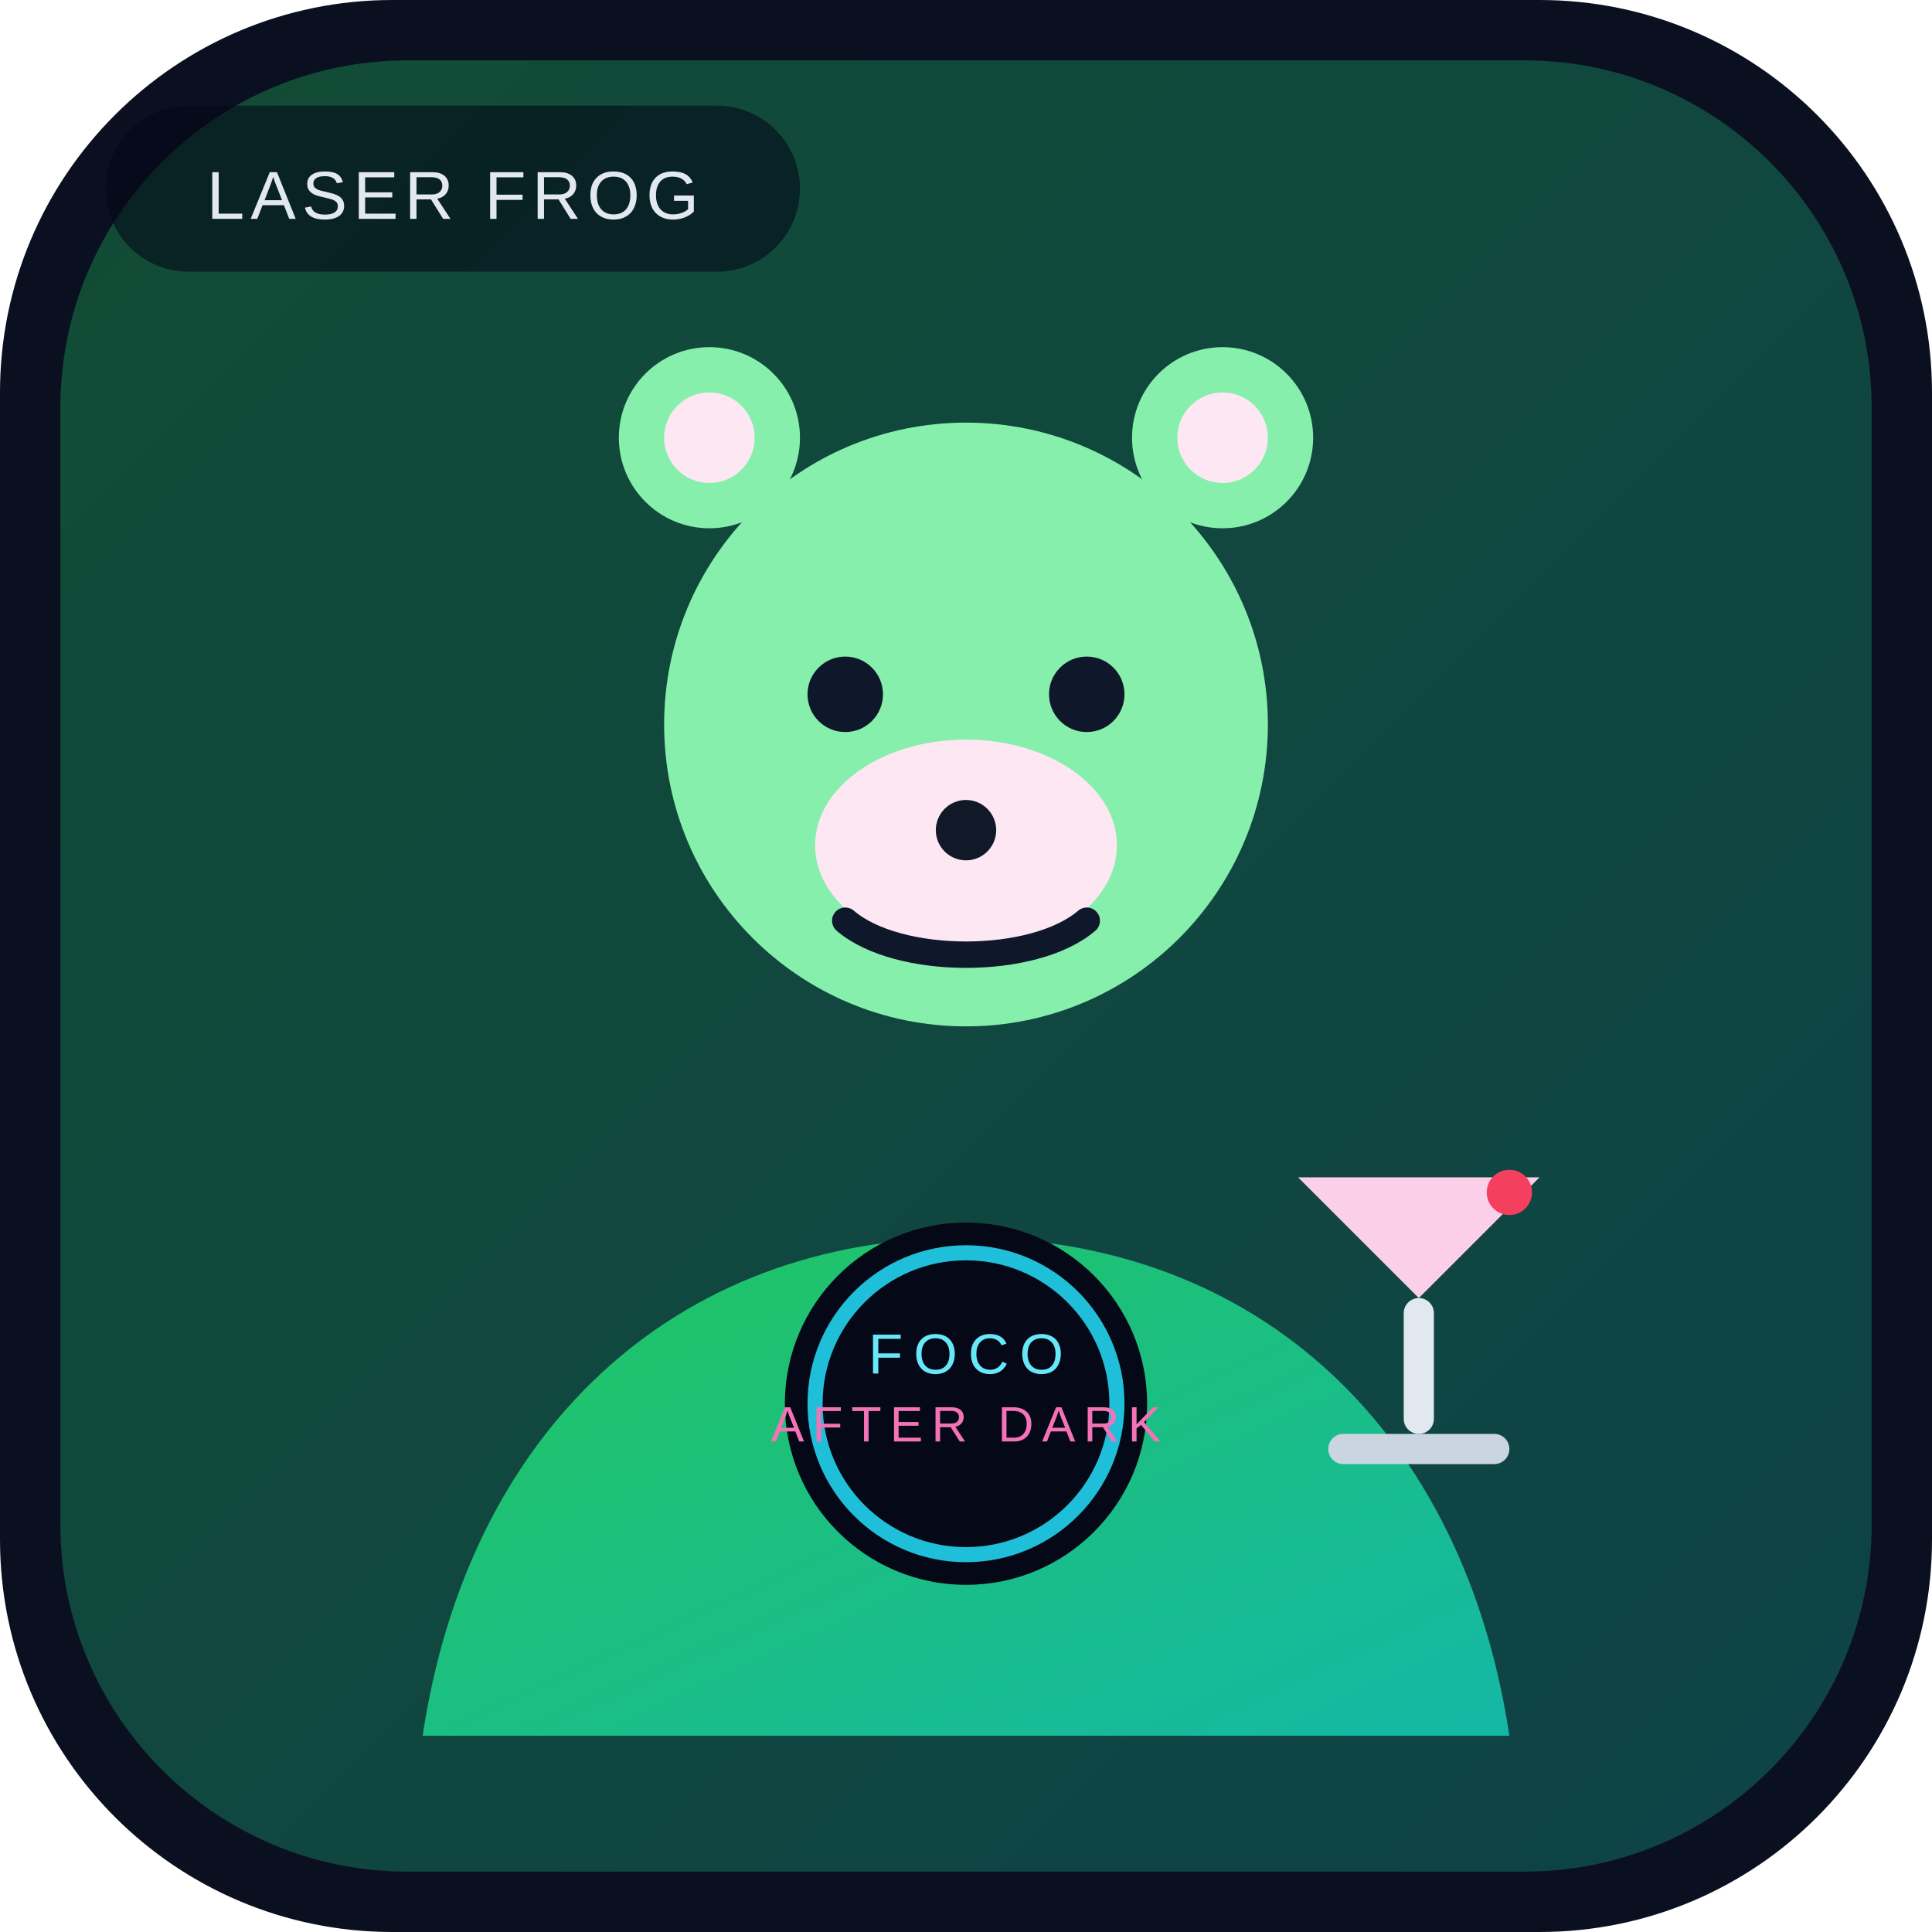
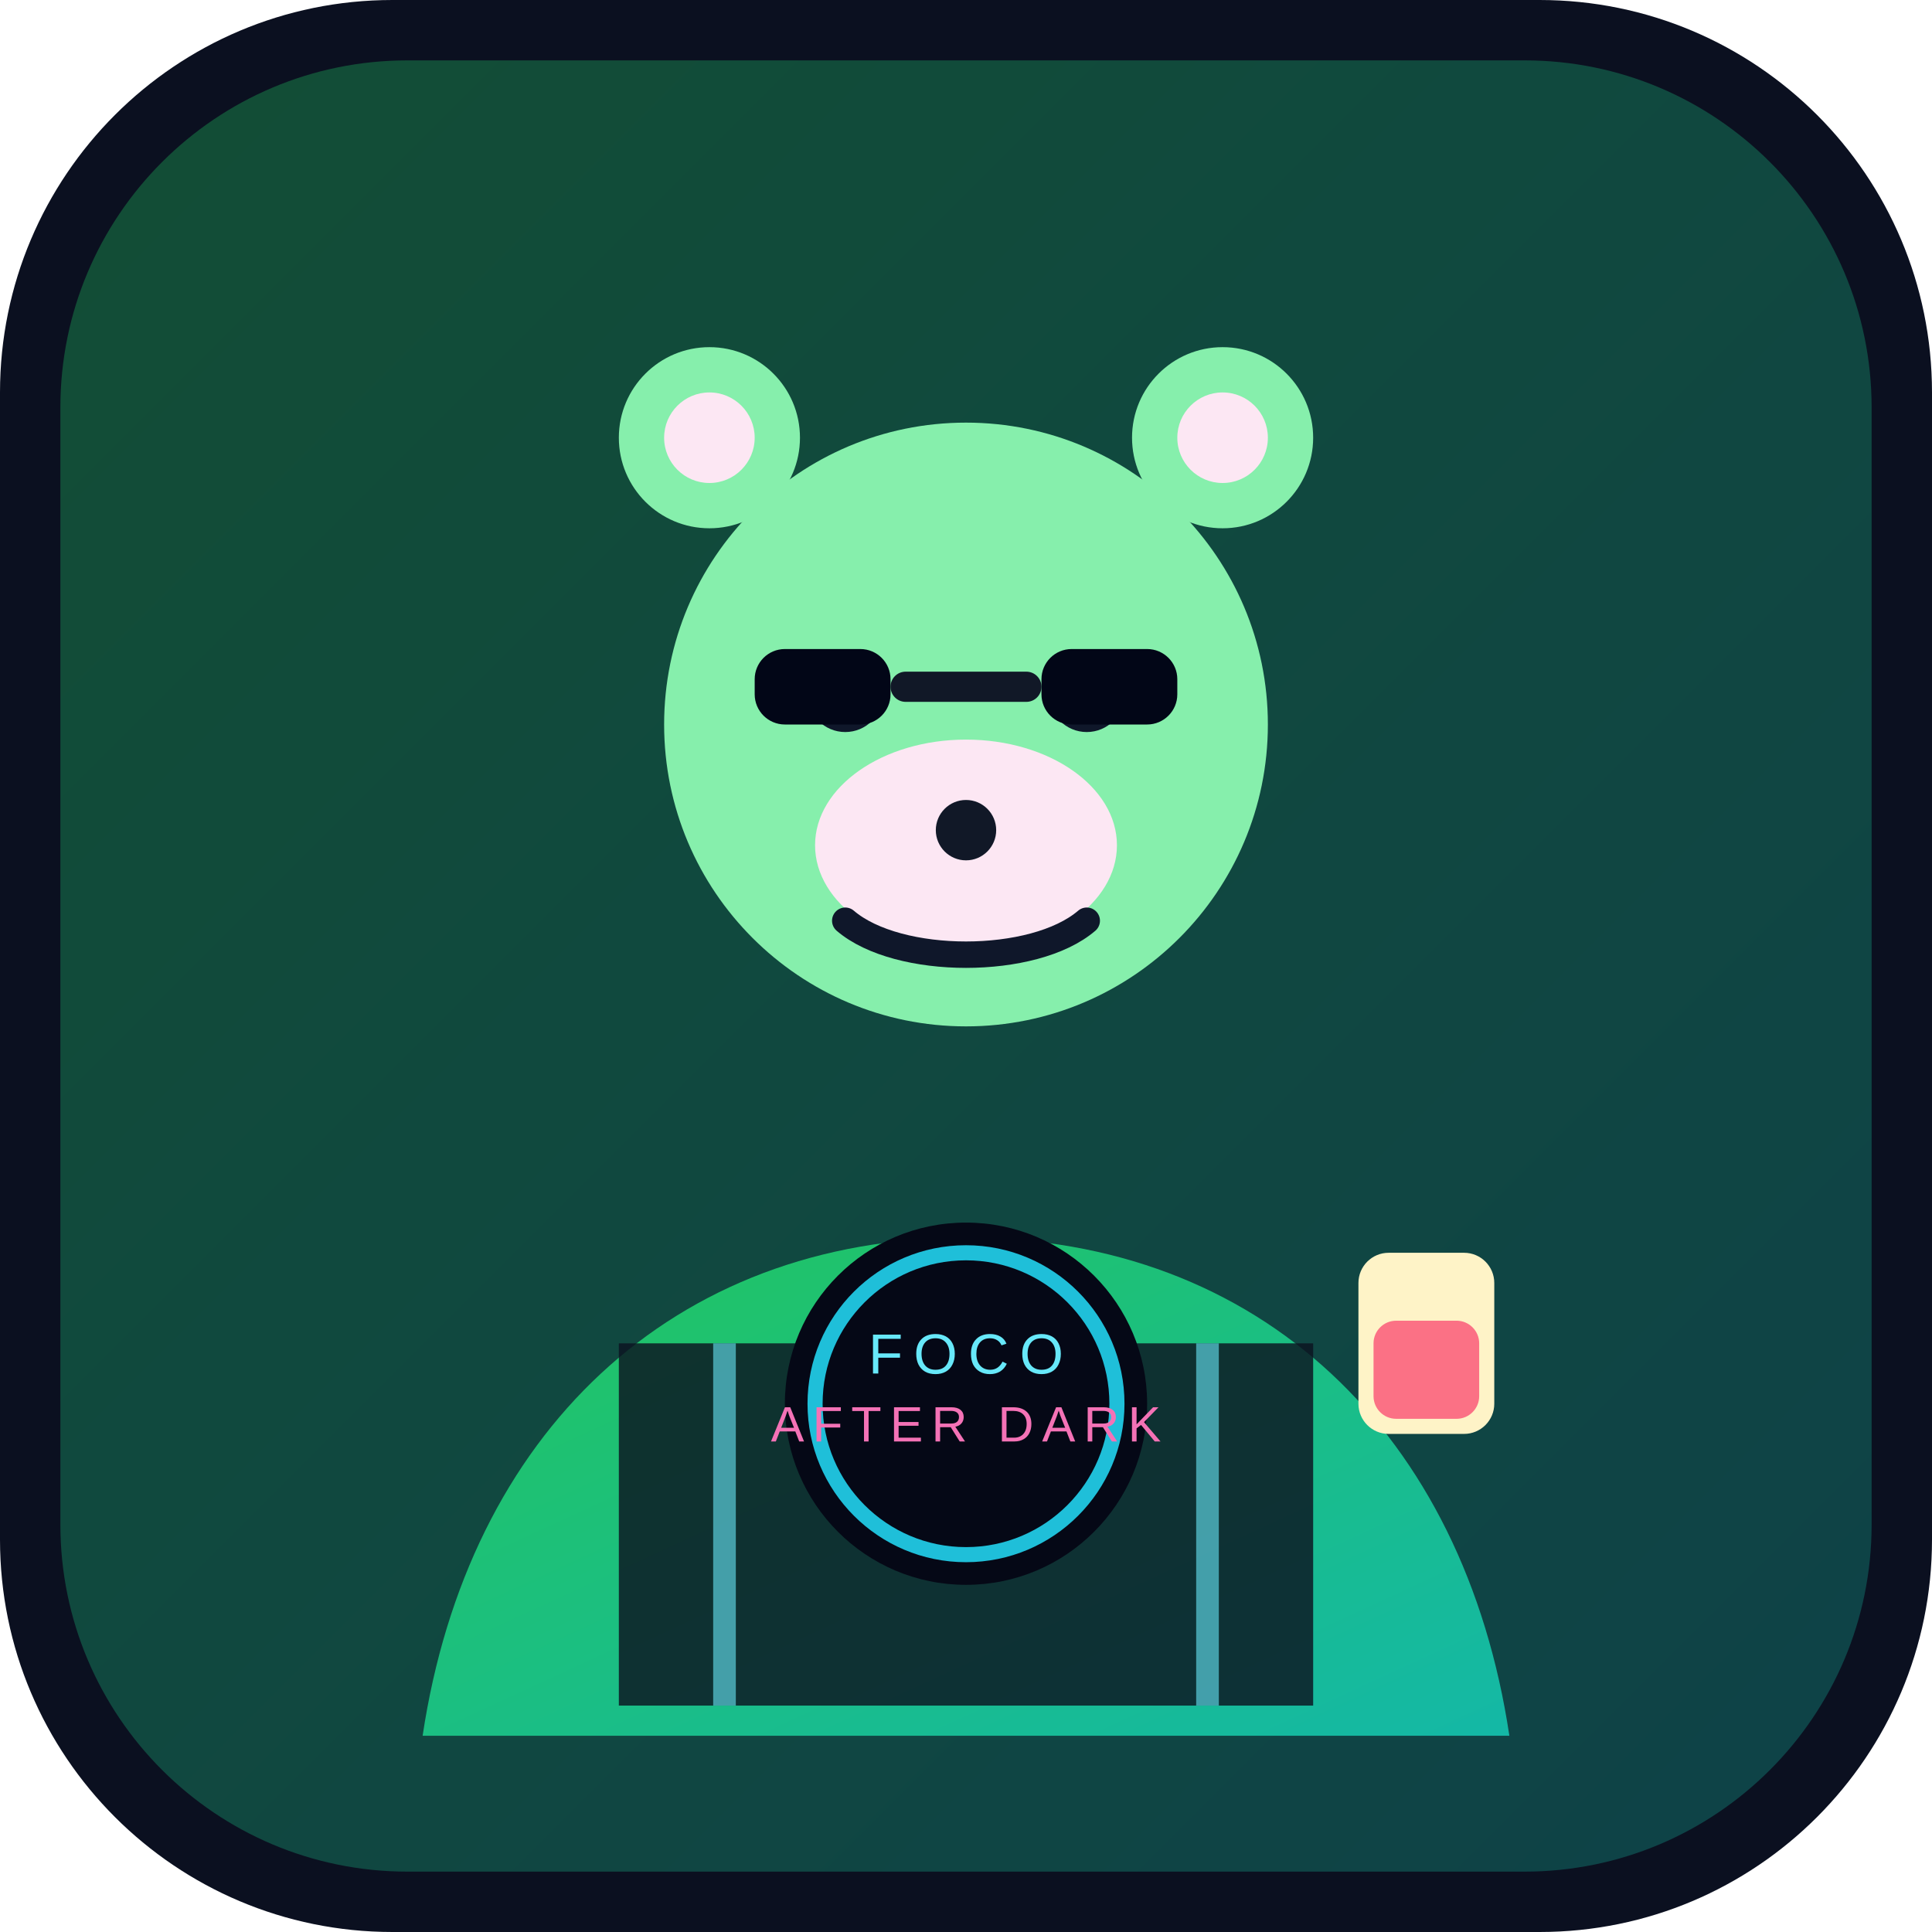
- <svg xmlns="http://www.w3.org/2000/svg" viewBox="0 0 256 256" role="img" aria-label="Laser Frog">
+ <svg xmlns="http://www.w3.org/2000/svg" viewBox="0 0 256 256" role="img" aria-label="Neon Newt">
  <defs>
    <linearGradient id="bg" x1="0" y1="0" x2="1" y2="1">
-       <stop offset="0%" stop-color="#22c55e" stop-opacity="0.33" />
+       <stop offset="0%" stop-color="#22c55e" stop-opacity="0.34" />
      <stop offset="100%" stop-color="#14b8a6" stop-opacity="0.30" />
    </linearGradient>
    <linearGradient id="shirt" x1="0" y1="0" x2="1" y2="1">
      <stop offset="0%" stop-color="#22c55e" />
      <stop offset="100%" stop-color="#14b8a6" />
    </linearGradient>
  </defs>
  <rect width="256" height="256" rx="52" fill="#0b1020" />
  <rect x="8" y="8" width="240" height="240" rx="46" fill="url(#bg)" />
  <circle cx="94" cy="58" r="12" fill="#86efac" />
  <circle cx="162" cy="58" r="12" fill="#86efac" />
  <circle cx="94" cy="58" r="6" fill="#fce7f3" />
  <circle cx="162" cy="58" r="6" fill="#fce7f3" />
  <circle cx="128" cy="96" r="40" fill="#86efac" />
  <ellipse cx="128" cy="112" rx="20" ry="14" fill="#fce7f3" />
  <circle cx="112" cy="92" r="5" fill="#0f172a" />
  <circle cx="144" cy="92" r="5" fill="#0f172a" />
+   <rect x="100" y="86" width="18" height="10" rx="4" fill="#020617" />
+   <rect x="138" y="86" width="18" height="10" rx="4" fill="#020617" />
+   <rect x="118" y="89" width="20" height="4" rx="2" fill="#111827" />
  <circle cx="128" cy="110" r="4" fill="#111827" />
  <path d="M112 122c7 6 25 6 32 0" fill="none" stroke="#0f172a" stroke-width="3.5" stroke-linecap="round" />
  <path d="M56 230c6-40 33-66 72-66s66 26 72 66" fill="url(#shirt)" />
+   <path d="M82 178h92v48H82z" fill="#0b1220" opacity="0.82" />
+   <path d="M96 178v48M160 178v48" stroke="#67e8f9" stroke-width="3" opacity="0.6" />
  <circle cx="128" cy="186" r="24" fill="#050816" />
  <circle cx="128" cy="186" r="20" fill="none" stroke="#22d3ee" stroke-width="2" opacity="0.9" />
  <text x="128" y="182" text-anchor="middle" font-family="Arial, sans-serif" font-size="7.5" fill="#67e8f9" letter-spacing="1.4">FOCO</text>
  <text x="128" y="191" text-anchor="middle" font-family="Arial, sans-serif" font-size="6.6" fill="#f472b6" letter-spacing="1.1">AFTER DARK</text>
-   <path d="M172 156h32l-16 16z" fill="#fbcfe8" />
-   <rect x="186" y="172" width="4" height="18" rx="2" fill="#e2e8f0" />
-   <rect x="176" y="190" width="24" height="4" rx="2" fill="#cbd5e1" />
-   <circle cx="200" cy="158" r="3" fill="#f43f5e" />
-   <rect x="14" y="14" width="92" height="22" rx="11" fill="#020617" opacity="0.58" />
-   <text x="60" y="29" text-anchor="middle" font-family="Arial, sans-serif" font-size="9" fill="#e2e8f0" letter-spacing="0.8">LASER FROG</text>
+   <rect x="180" y="166" width="18" height="24" rx="4" fill="#fef3c7" />
+   <rect x="182" y="175" width="14" height="13" rx="3" fill="#fb7185" />
</svg>
